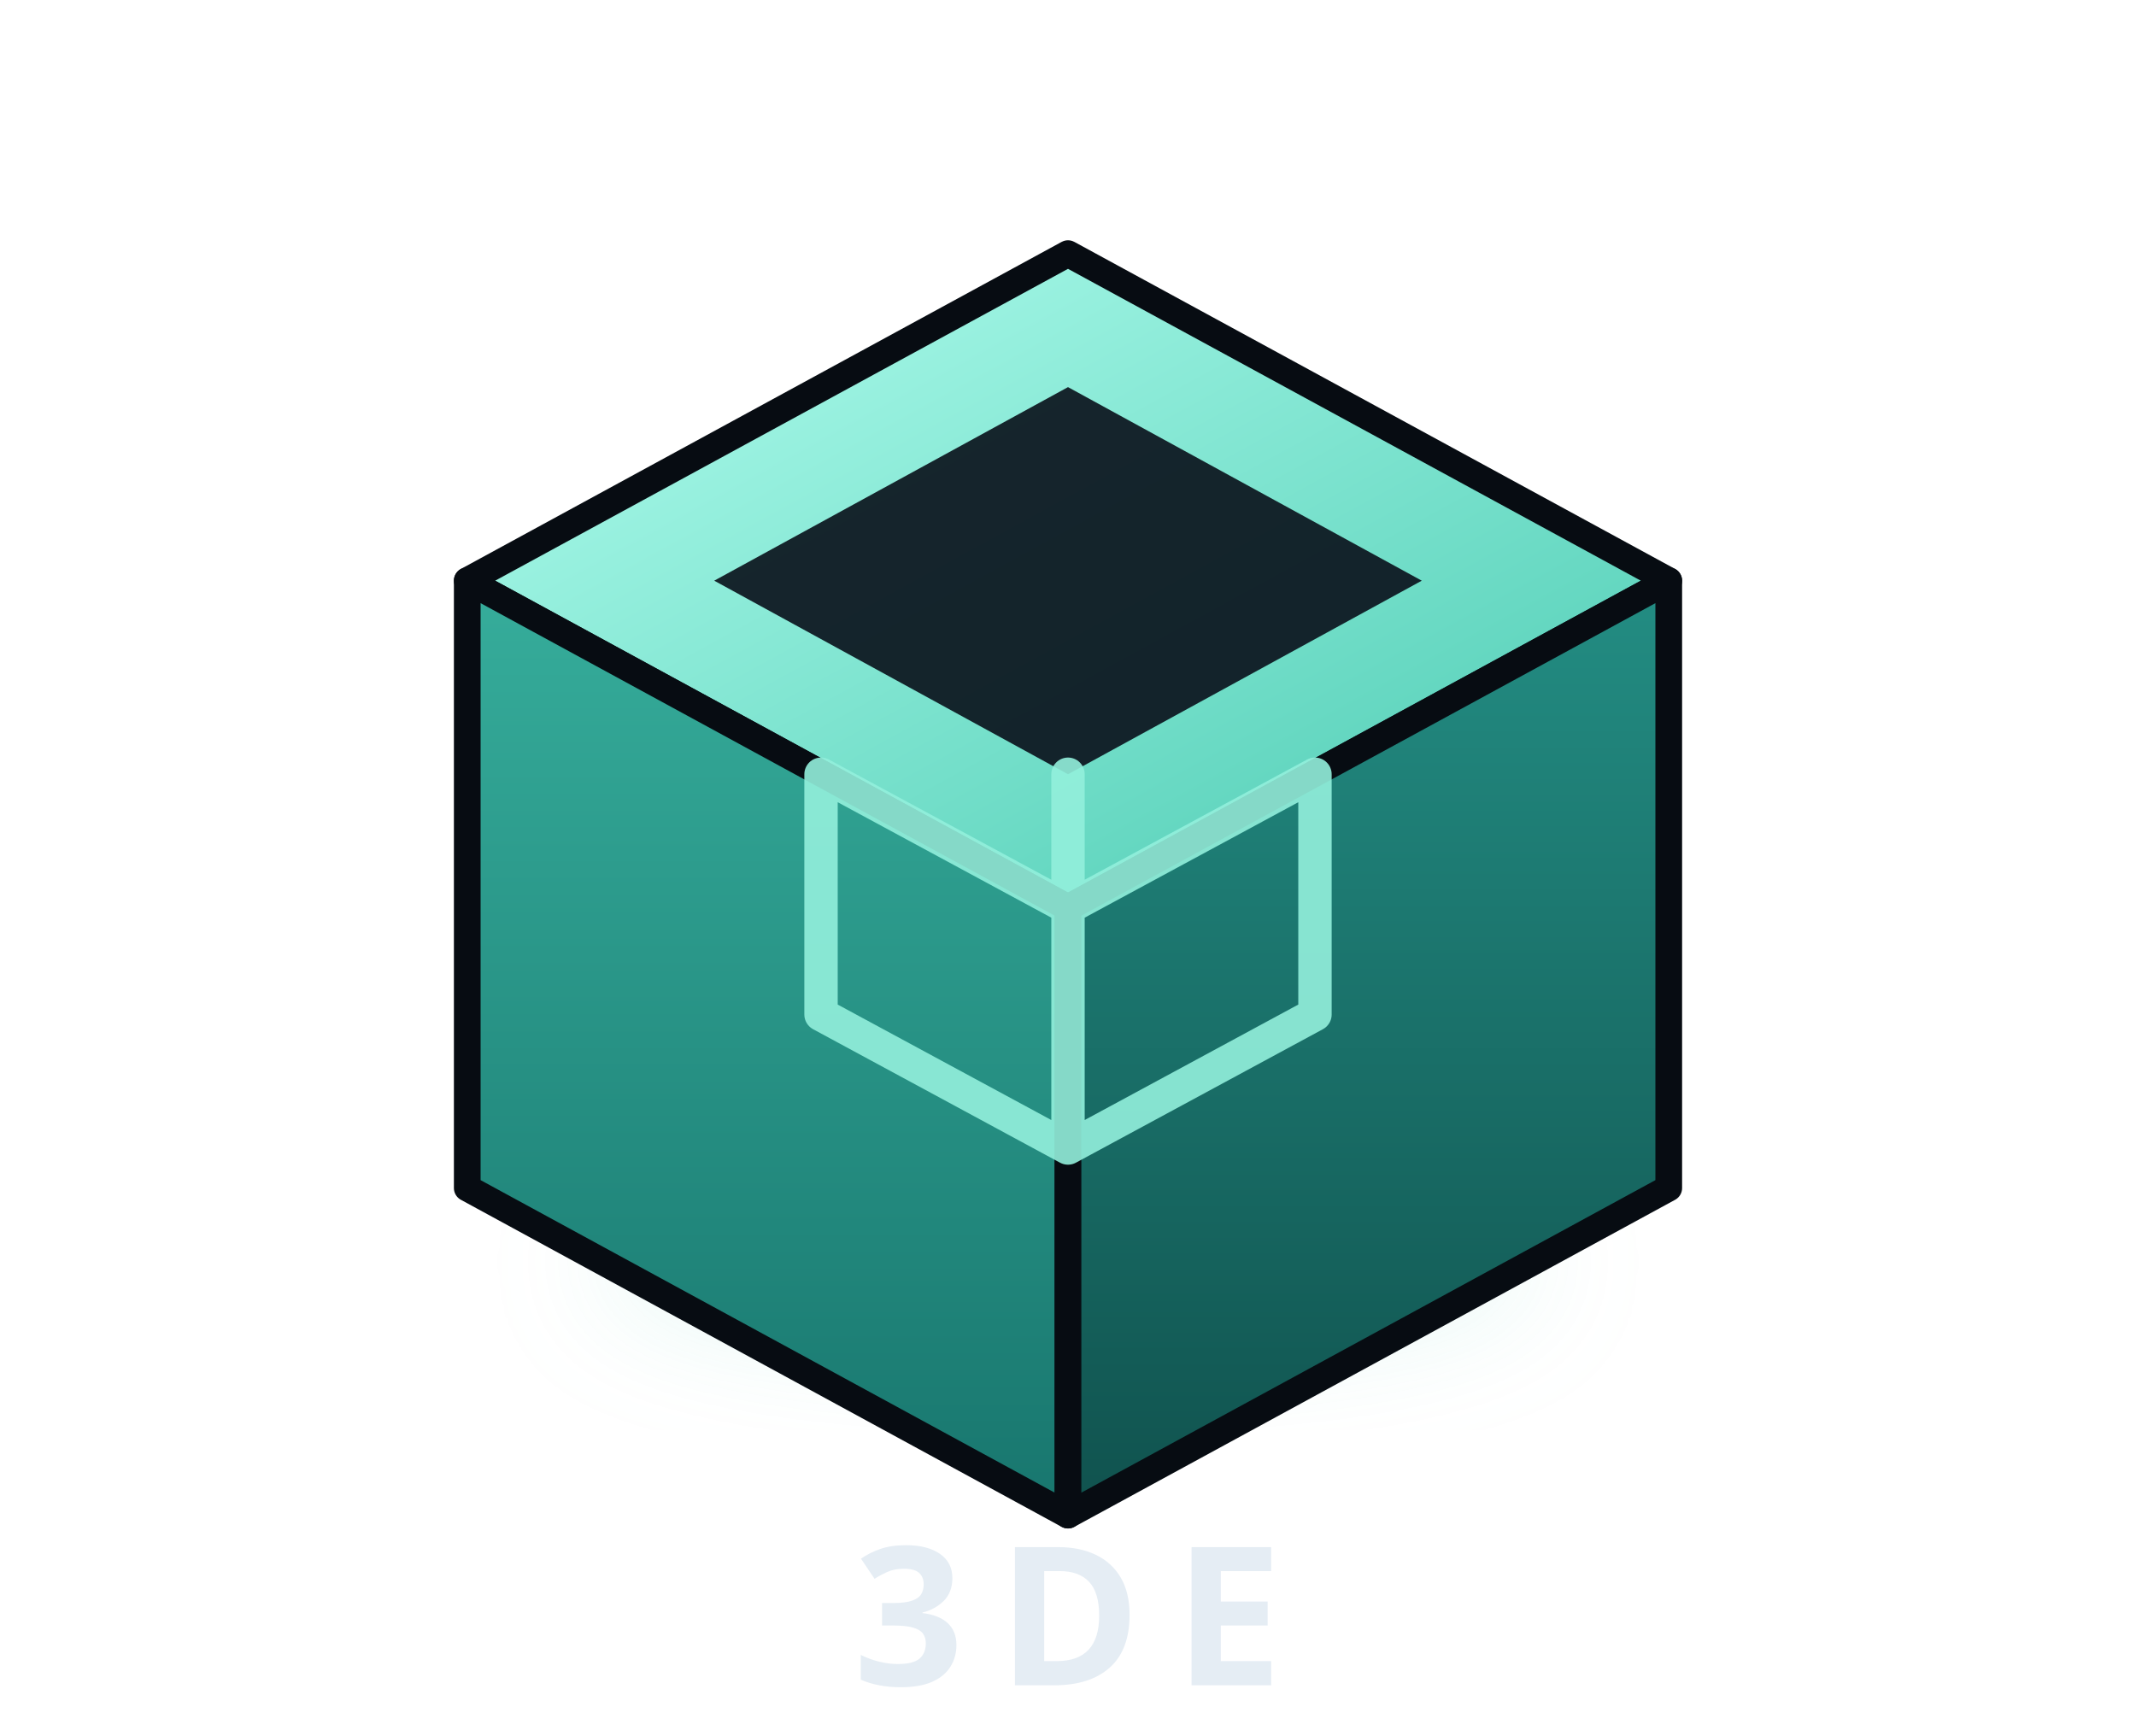
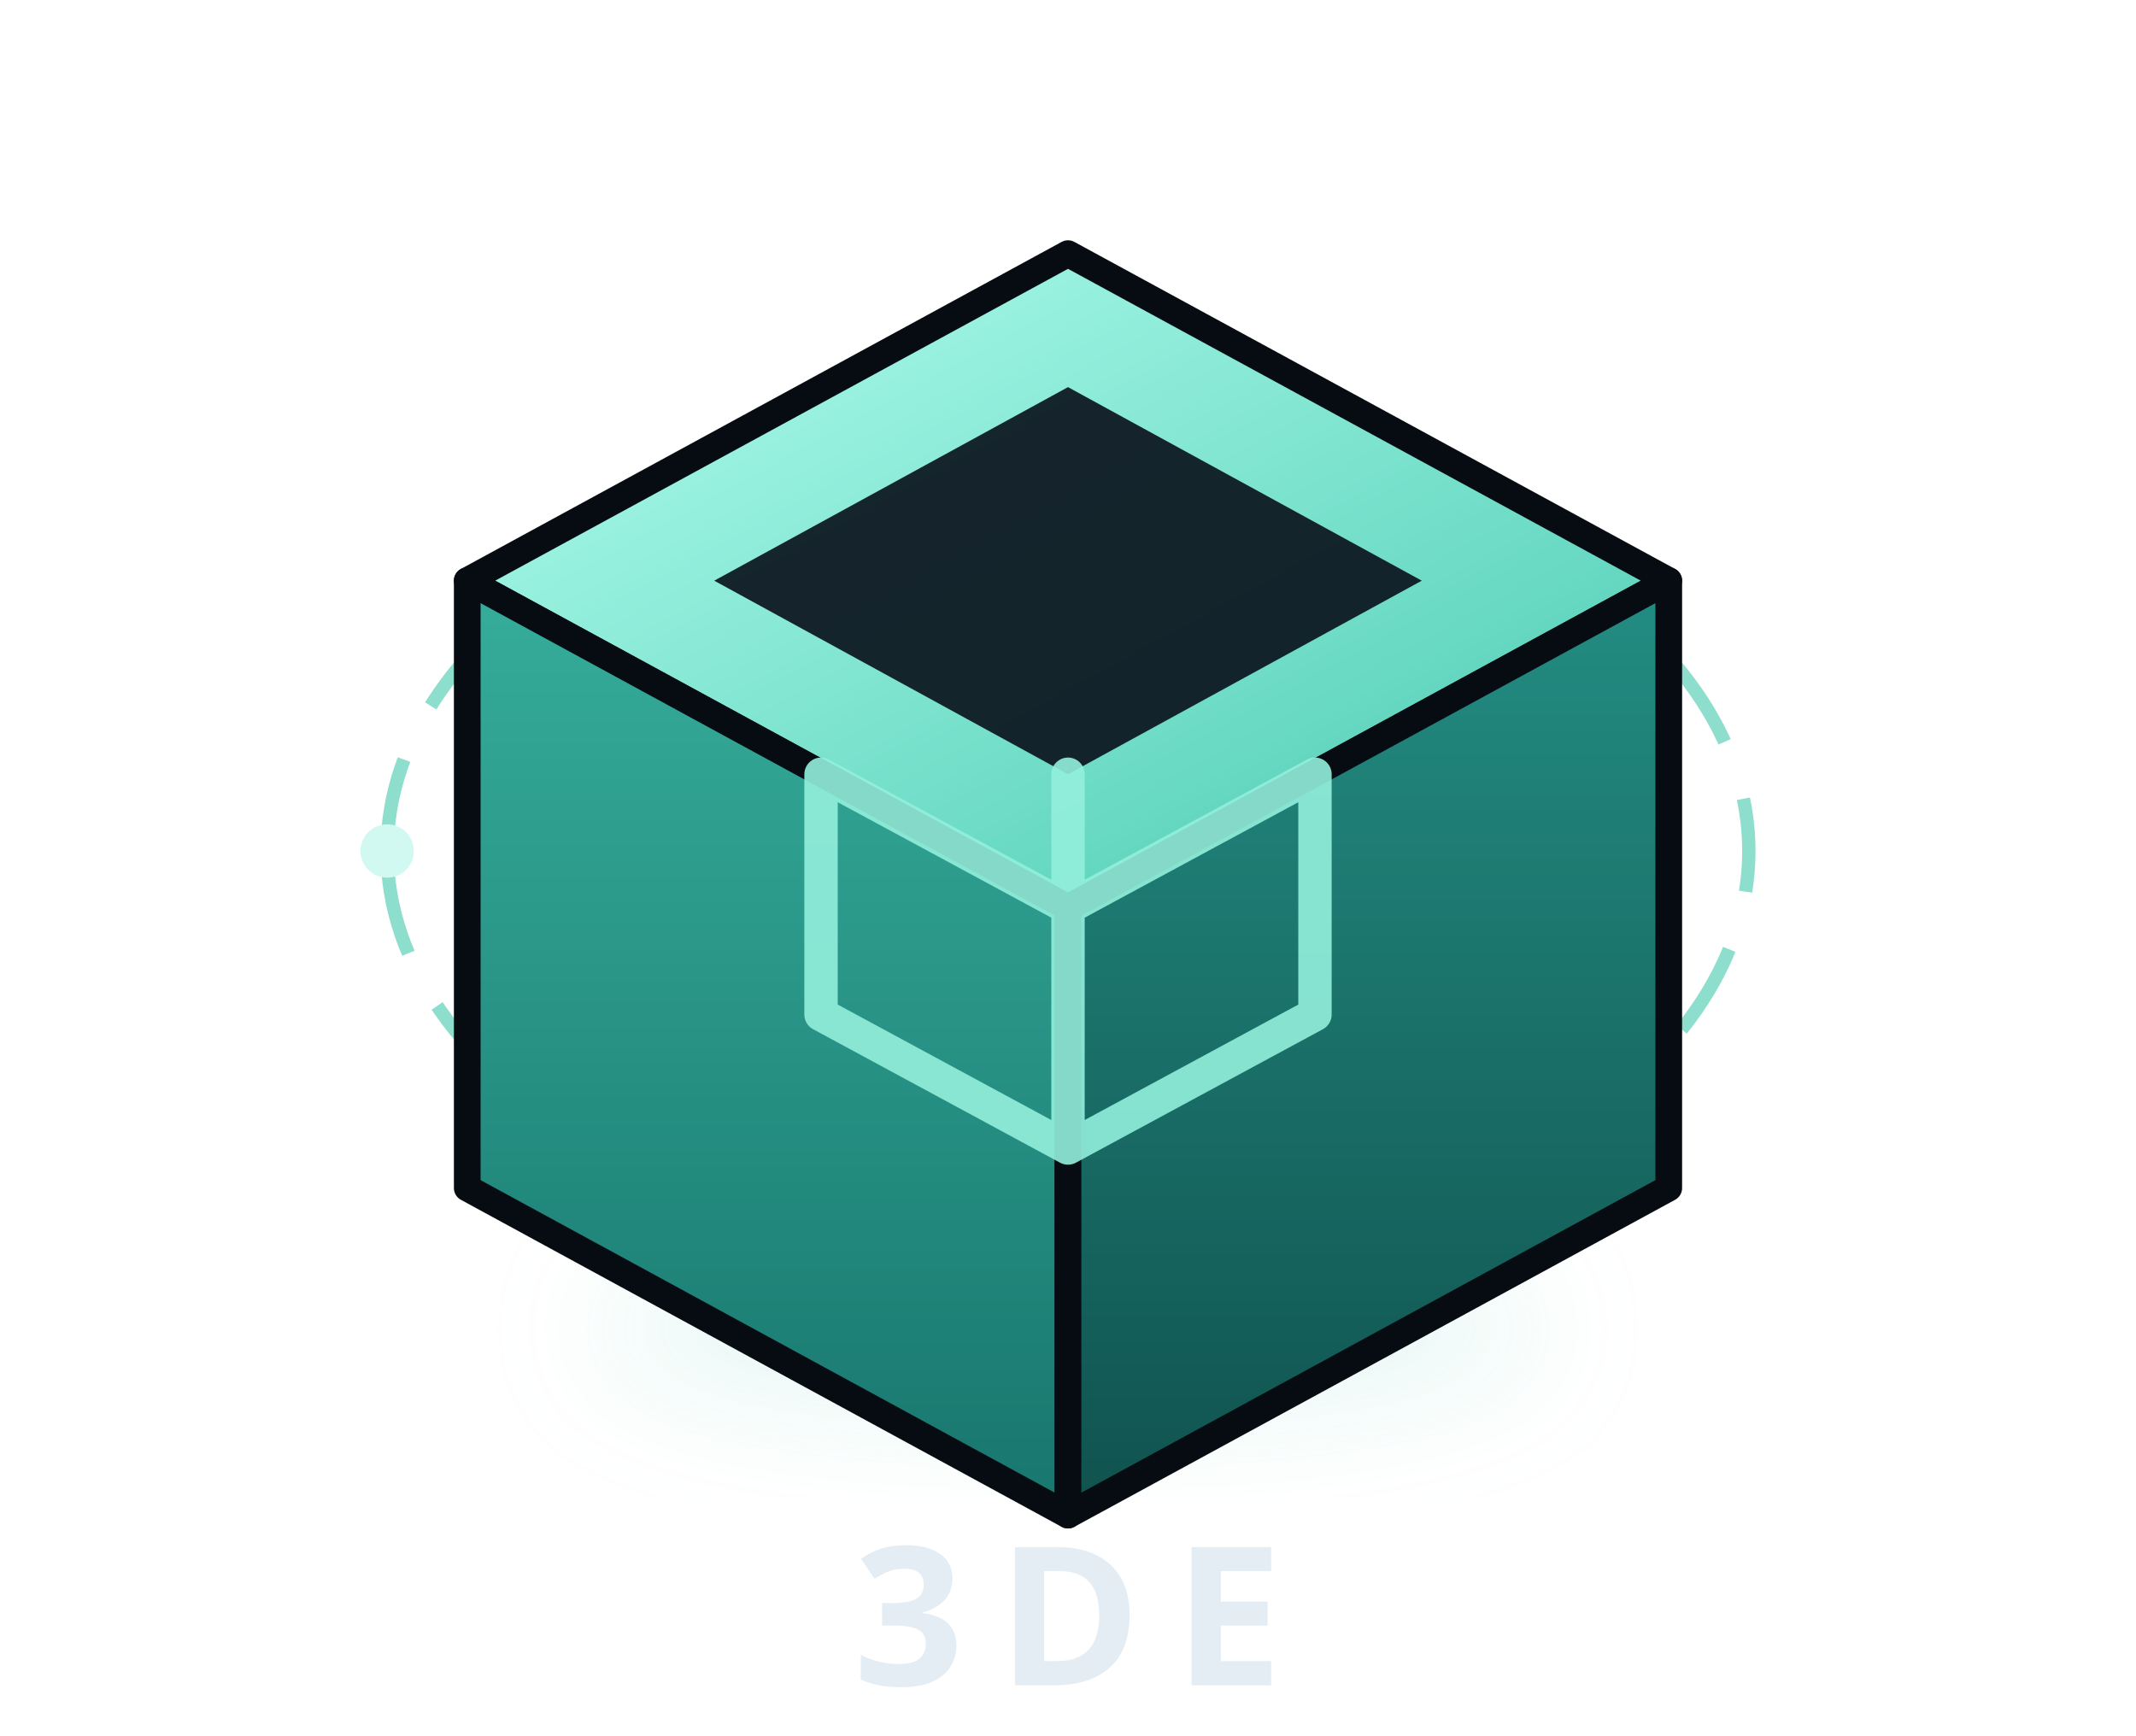
<svg xmlns="http://www.w3.org/2000/svg" viewBox="0 0 640 520" role="img" aria-labelledby="title desc">
  <defs>
    <linearGradient id="top" x1="0" y1="0" x2="1" y2="1">
      <stop offset="0" stop-color="#b5fff0" />
      <stop offset="1" stop-color="#48c9b0" />
    </linearGradient>
    <linearGradient id="left" x1="0" y1="0" x2="0" y2="1">
      <stop offset="0" stop-color="#36ad9b" />
      <stop offset="1" stop-color="#18766e" />
    </linearGradient>
    <linearGradient id="right" x1="0" y1="0" x2="0" y2="1">
      <stop offset="0" stop-color="#238d83" />
      <stop offset="1" stop-color="#10524e" />
    </linearGradient>
    <filter id="glow" x="-40%" y="-40%" width="180%" height="180%">
      <feGaussianBlur stdDeviation="18" />
    </filter>
+     <style>
+       #cube { transform-box: fill-box; transform-origin: center; animation: cubeFloat 1.8s cubic-bezier(.45,0,.25,1) infinite; }
+       #orbit { transform-origin: 320px 255px; animation: orbitTurn 2.8s linear infinite; }
+       #orbit path { stroke-dasharray: 28 18; animation: orbitDash 1.4s linear infinite; }
+       #shadow { transform-origin: center; animation: shadowPulse 1.8s ease-in-out infinite; }
+       #word { animation: wordGlow 1.8s ease-in-out infinite; }
+       @keyframes cubeFloat { 0%,100% { transform: translateY(6px) scale(.96) } 50% { transform: translateY(-12px) scale(1) } }
+       @keyframes orbitTurn { to { transform: rotate(360deg) } }
+       @keyframes orbitDash { to { stroke-dashoffset: -46 } }
+       @keyframes shadowPulse { 0%,100% { transform: scale(.72); opacity:.08 } 50% { transform: scale(1); opacity:.2 } }
+       @keyframes wordGlow { 0%,100% { opacity:.72 } 50% { opacity:1 } }
+       @media (prefers-reduced-motion: reduce) { #cube,#orbit,#orbit path,#shadow,#word { animation:none } }
+     </style>
  </defs>
-   <ellipse cx="320" cy="378" rx="142" ry="28" fill="#48c9b0" opacity=".13" filter="url(#glow)" />
-   <g stroke="#070c12" stroke-width="8" stroke-linejoin="round">
-     <path d="M320 76 500 174 320 272 140 174Z" fill="url(#top)" />
-     <path d="M140 174 320 272 320 454 140 356Z" fill="url(#left)" />
-     <path d="M320 272 500 174 500 356 320 454Z" fill="url(#right)" />
+   <ellipse id="shadow" cx="320" cy="398" rx="142" ry="28" fill="#48c9b0" opacity=".13" filter="url(#glow)" />
+   <g id="orbit" fill="none" stroke="#48c9b0" stroke-width="4" opacity=".62">
+     <path d="M116 255c0-68 91-123 204-123s204 55 204 123-91 123-204 123-204-55-204-123Z" />
+     <circle cx="116" cy="255" r="8" fill="#b4f6e8" stroke="none" />
  </g>
-   <path d="M320 116 426 174 320 232 214 174Z" fill="#0b141d" opacity=".92" />
-   <path d="M320 232v112l74-40v-72l-74 40-74-40v72l74 40" fill="none" stroke="#92efdc" stroke-width="10" stroke-linecap="round" stroke-linejoin="round" opacity=".9" />
-   <text x="320" y="505" text-anchor="middle" fill="#e5edf4" font-family="system-ui, sans-serif" font-size="58" font-weight="750" letter-spacing="10">3DE</text>
+   <g id="cube">
+     <g stroke="#070c12" stroke-width="8" stroke-linejoin="round">
+       <path d="M320 76 500 174 320 272 140 174Z" fill="url(#top)" />
+       <path d="M140 174 320 272 320 454 140 356Z" fill="url(#left)" />
+       <path d="M320 272 500 174 500 356 320 454Z" fill="url(#right)" />
+     </g>
+     <path d="M320 116 426 174 320 232 214 174Z" fill="#0b141d" opacity=".92" />
+     <path d="M320 232v112l74-40v-72l-74 40-74-40v72l74 40" fill="none" stroke="#92efdc" stroke-width="10" stroke-linecap="round" stroke-linejoin="round" opacity=".9" />
+   </g>
+   <text id="word" x="320" y="505" text-anchor="middle" fill="#e5edf4" font-family="system-ui, sans-serif" font-size="58" font-weight="750" letter-spacing="10">3DE</text>
</svg>
